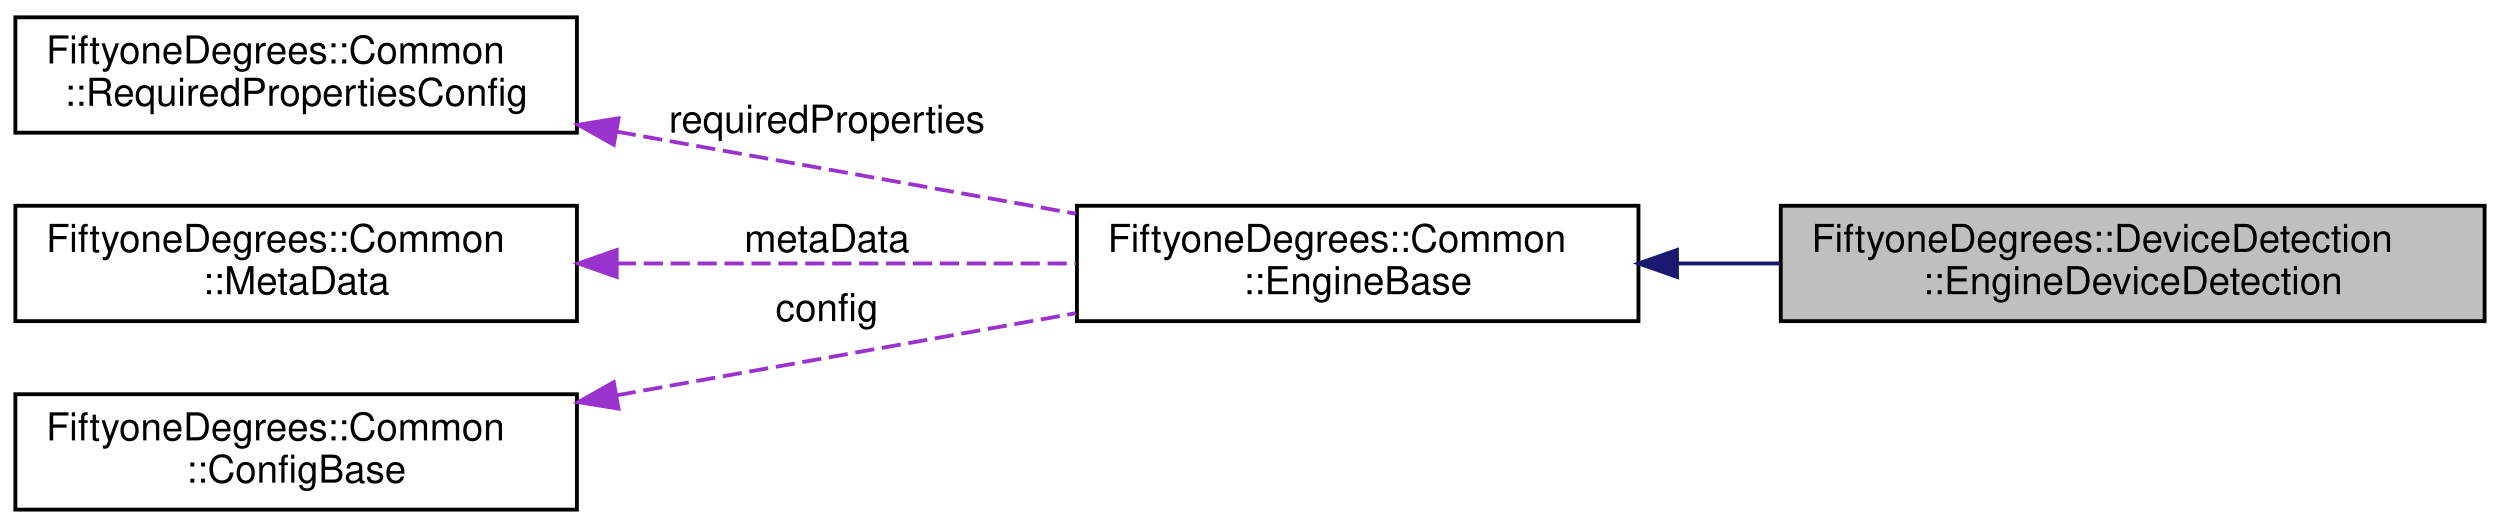
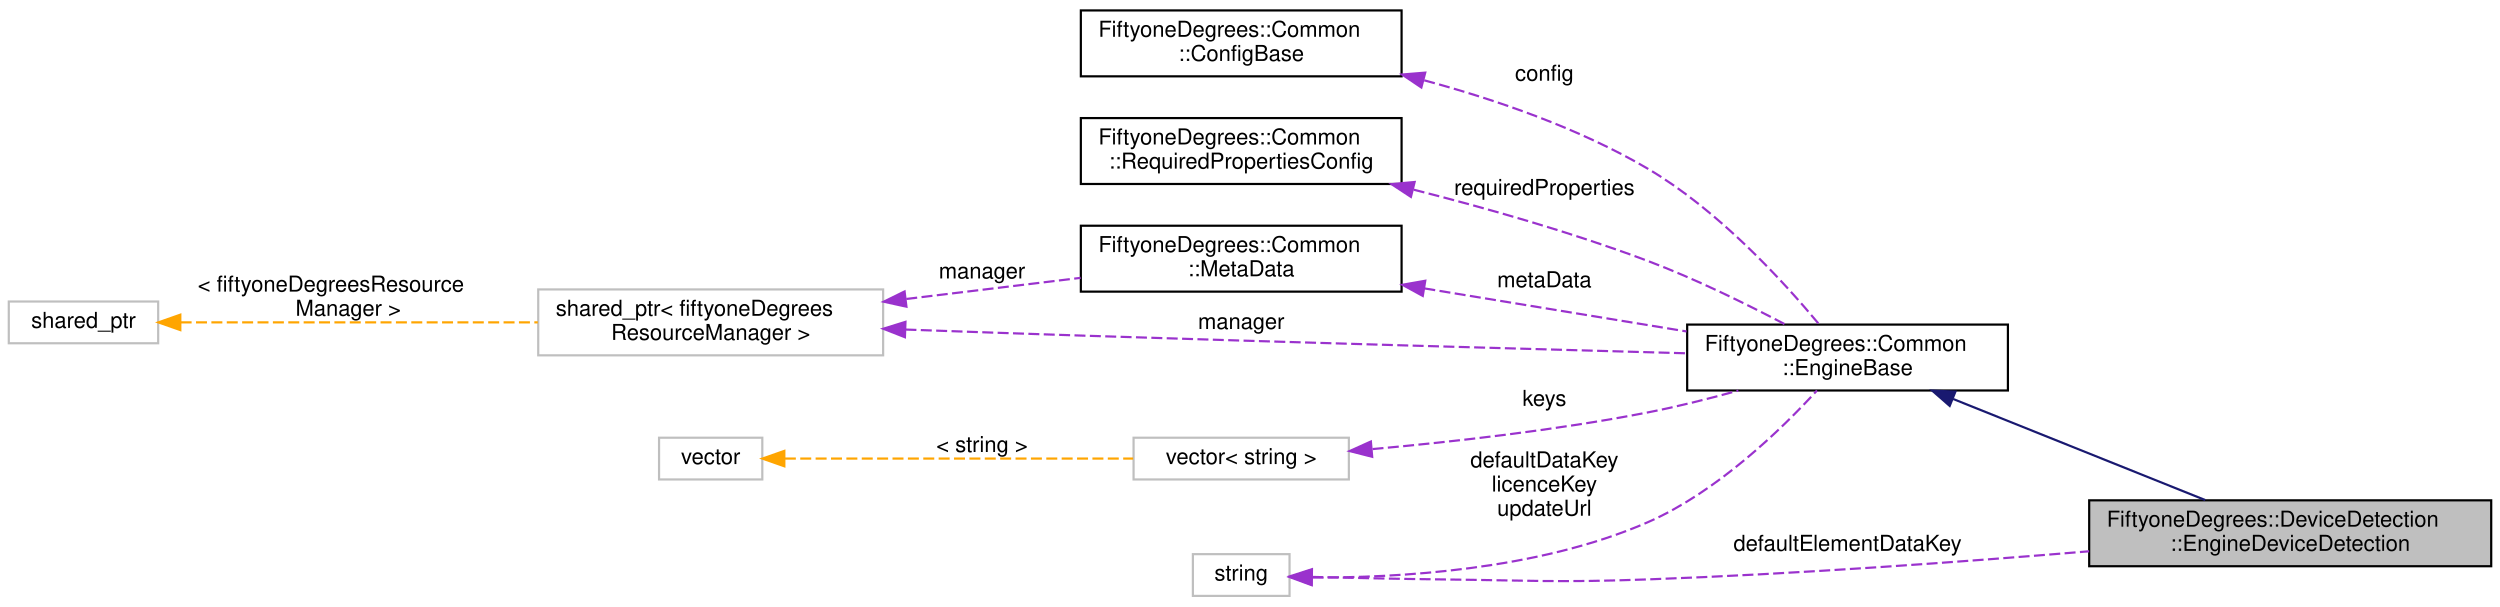
- <svg xmlns="http://www.w3.org/2000/svg" xmlns:xlink="http://www.w3.org/1999/xlink" width="650pt" height="137pt" viewBox="0.00 0.00 650.00 137.00">
-   <g id="graph0" class="graph" transform="scale(1 1) rotate(0) translate(4 133)">
+ <svg xmlns="http://www.w3.org/2000/svg" xmlns:xlink="http://www.w3.org/1999/xlink" width="1138pt" height="276pt" viewBox="0.00 0.00 1138.00 275.50">
+   <g id="graph0" class="graph" transform="scale(1 1) rotate(0) translate(4 271.5)">
    <g id="node1" class="node">
      <g id="a_node1">
        <a xlink:title="Encapsulates the device detection engine class to be extended by device detection engine implementati...">
-           <polygon fill="#bfbfbf" stroke="black" points="459,-49.5 459,-79.5 642,-79.5 642,-49.5 459,-49.5" />
-           <text text-anchor="start" x="467" y="-67.5" font-family="Helvetica,sans-Serif" font-size="10.00">FiftyoneDegrees::DeviceDetection</text>
-           <text text-anchor="middle" x="550.5" y="-56.5" font-family="Helvetica,sans-Serif" font-size="10.00">::EngineDeviceDetection</text>
+           <polygon fill="#bfbfbf" stroke="black" points="947,-14 947,-44 1130,-44 1130,-14 947,-14" />
+           <text text-anchor="start" x="955" y="-32" font-family="Helvetica,sans-Serif" font-size="10.00">FiftyoneDegrees::DeviceDetection</text>
+           <text text-anchor="middle" x="1038.5" y="-21" font-family="Helvetica,sans-Serif" font-size="10.00">::EngineDeviceDetection</text>
        </a>
      </g>
    </g>
    <g id="node2" class="node">
      <g id="a_node2">
        <a xlink:href="class_fiftyone_degrees_1_1_common_1_1_engine_base.html" target="_top" xlink:title="Encapsulates the engine class to be extended by engine implementations.">
-           <polygon fill="none" stroke="black" points="276,-49.5 276,-79.5 422,-79.5 422,-49.5 276,-49.5" />
-           <text text-anchor="start" x="284" y="-67.5" font-family="Helvetica,sans-Serif" font-size="10.00">FiftyoneDegrees::Common</text>
-           <text text-anchor="middle" x="349" y="-56.5" font-family="Helvetica,sans-Serif" font-size="10.00">::EngineBase</text>
+           <polygon fill="none" stroke="black" points="764,-94 764,-124 910,-124 910,-94 764,-94" />
+           <text text-anchor="start" x="772" y="-112" font-family="Helvetica,sans-Serif" font-size="10.00">FiftyoneDegrees::Common</text>
+           <text text-anchor="middle" x="837" y="-101" font-family="Helvetica,sans-Serif" font-size="10.00">::EngineBase</text>
        </a>
      </g>
    </g>
    <g id="edge1" class="edge">
-       <path fill="none" stroke="midnightblue" d="M432.22,-64.5C440.99,-64.5 449.95,-64.5 458.82,-64.5" />
-       <polygon fill="midnightblue" stroke="midnightblue" points="432.02,-61 422.02,-64.5 432.02,-68 432.02,-61" />
+       <path fill="none" stroke="midnightblue" d="M885.06,-90.13C920.08,-76.09 967.25,-57.17 999.81,-44.12" />
+       <polygon fill="midnightblue" stroke="midnightblue" points="883.5,-86.98 875.52,-93.95 886.11,-93.48 883.5,-86.98" />
    </g>
    <g id="node3" class="node">
      <g id="a_node3">
        <a xlink:href="class_fiftyone_degrees_1_1_common_1_1_required_properties_config.html" target="_top" xlink:title="C++ class wrapper for the fiftyoneDegreesPropertiesRequired structure.">
-           <polygon fill="none" stroke="black" points="0,-98.5 0,-128.5 146,-128.5 146,-98.5 0,-98.5" />
-           <text text-anchor="start" x="8" y="-116.5" font-family="Helvetica,sans-Serif" font-size="10.00">FiftyoneDegrees::Common</text>
-           <text text-anchor="middle" x="73" y="-105.5" font-family="Helvetica,sans-Serif" font-size="10.00">::RequiredPropertiesConfig</text>
+           <polygon fill="none" stroke="black" points="488,-188 488,-218 634,-218 634,-188 488,-188" />
+           <text text-anchor="start" x="496" y="-206" font-family="Helvetica,sans-Serif" font-size="10.00">FiftyoneDegrees::Common</text>
+           <text text-anchor="middle" x="561" y="-195" font-family="Helvetica,sans-Serif" font-size="10.00">::RequiredPropertiesConfig</text>
        </a>
      </g>
    </g>
    <g id="edge2" class="edge">
-       <path fill="none" stroke="#9a32cd" stroke-dasharray="5,2" d="M156.36,-98.77C194.36,-91.98 239.05,-83.98 275.72,-77.43" />
-       <polygon fill="#9a32cd" stroke="#9a32cd" points="155.58,-95.36 146.35,-100.56 156.81,-102.25 155.58,-95.36" />
-       <text text-anchor="middle" x="211" y="-98.5" font-family="Helvetica,sans-Serif" font-size="10.00"> requiredProperties</text>
+       <path fill="none" stroke="#9a32cd" stroke-dasharray="5,2" d="M639.52,-185.41C672.76,-176.98 711.75,-165.89 746,-153 767.65,-144.85 791.1,-133.29 808.63,-124.07" />
+       <polygon fill="#9a32cd" stroke="#9a32cd" points="638.25,-182.12 629.4,-187.94 639.95,-188.91 638.25,-182.12" />
+       <text text-anchor="middle" x="699" y="-183" font-family="Helvetica,sans-Serif" font-size="10.00"> requiredProperties</text>
    </g>
    <g id="node4" class="node">
      <g id="a_node4">
-         <a xlink:href="class_fiftyone_degrees_1_1_common_1_1_meta_data.html" target="_top" xlink:title="Contains meta data for the properties, values, profiles and components that exist within the engine i...">
-           <polygon fill="none" stroke="black" points="0,-49.5 0,-79.5 146,-79.5 146,-49.5 0,-49.5" />
-           <text text-anchor="start" x="8" y="-67.5" font-family="Helvetica,sans-Serif" font-size="10.00">FiftyoneDegrees::Common</text>
-           <text text-anchor="middle" x="73" y="-56.5" font-family="Helvetica,sans-Serif" font-size="10.00">::MetaData</text>
+         <a xlink:title=" ">
+           <polygon fill="none" stroke="#bfbfbf" points="241,-110 241,-140 398,-140 398,-110 241,-110" />
+           <text text-anchor="start" x="249" y="-128" font-family="Helvetica,sans-Serif" font-size="10.00">shared_ptr&lt; fiftyoneDegrees</text>
+           <text text-anchor="middle" x="319.5" y="-117" font-family="Helvetica,sans-Serif" font-size="10.00">ResourceManager &gt;</text>
        </a>
      </g>
    </g>
    <g id="edge3" class="edge">
-       <path fill="none" stroke="#9a32cd" stroke-dasharray="5,2" d="M156.36,-64.5C194.36,-64.5 239.05,-64.5 275.72,-64.5" />
-       <polygon fill="#9a32cd" stroke="#9a32cd" points="156.35,-61 146.35,-64.5 156.35,-68 156.35,-61" />
-       <text text-anchor="middle" x="211" y="-67.5" font-family="Helvetica,sans-Serif" font-size="10.00"> metaData</text>
+       <path fill="none" stroke="#9a32cd" stroke-dasharray="5,2" d="M408.15,-121.74C433.88,-120.82 462.07,-119.84 488,-119 583.3,-115.92 693.29,-112.84 763.68,-110.93" />
+       <polygon fill="#9a32cd" stroke="#9a32cd" points="407.92,-118.25 398.05,-122.11 408.17,-125.24 407.92,-118.25" />
+       <text text-anchor="middle" x="561" y="-122" font-family="Helvetica,sans-Serif" font-size="10.00"> manager</text>
+     </g>
+     <g id="node9" class="node">
+       <g id="a_node9">
+         <a xlink:href="class_fiftyone_degrees_1_1_common_1_1_meta_data.html" target="_top" xlink:title="Contains meta data for the properties, values, profiles and components that exist within the engine i...">
+           <polygon fill="none" stroke="black" points="488,-139 488,-169 634,-169 634,-139 488,-139" />
+           <text text-anchor="start" x="496" y="-157" font-family="Helvetica,sans-Serif" font-size="10.00">FiftyoneDegrees::Common</text>
+           <text text-anchor="middle" x="561" y="-146" font-family="Helvetica,sans-Serif" font-size="10.00">::MetaData</text>
+         </a>
+       </g>
+     </g>
+     <g id="edge9" class="edge">
+       <path fill="none" stroke="#9a32cd" stroke-dasharray="5,2" d="M408.53,-135.66C434.65,-138.82 462.93,-142.25 487.91,-145.27" />
+       <polygon fill="#9a32cd" stroke="#9a32cd" points="408.61,-132.14 398.26,-134.42 407.77,-139.09 408.61,-132.14" />
+       <text text-anchor="middle" x="443" y="-145" font-family="Helvetica,sans-Serif" font-size="10.00"> manager</text>
    </g>
    <g id="node5" class="node">
      <g id="a_node5">
-         <a xlink:href="class_fiftyone_degrees_1_1_common_1_1_config_base.html" target="_top" xlink:title="C++ class wrapper for the fiftyoneDegreesConfigBase configuration structure.">
-           <polygon fill="none" stroke="black" points="0,-0.5 0,-30.5 146,-30.5 146,-0.5 0,-0.5" />
-           <text text-anchor="start" x="8" y="-18.5" font-family="Helvetica,sans-Serif" font-size="10.00">FiftyoneDegrees::Common</text>
-           <text text-anchor="middle" x="73" y="-7.5" font-family="Helvetica,sans-Serif" font-size="10.00">::ConfigBase</text>
+         <a xlink:title=" ">
+           <polygon fill="none" stroke="#bfbfbf" points="0,-115.5 0,-134.5 68,-134.5 68,-115.5 0,-115.5" />
+           <text text-anchor="middle" x="34" y="-122.5" font-family="Helvetica,sans-Serif" font-size="10.00">shared_ptr</text>
        </a>
      </g>
    </g>
    <g id="edge4" class="edge">
-       <path fill="none" stroke="#9a32cd" stroke-dasharray="5,2" d="M156.36,-30.23C194.36,-37.02 239.05,-45.02 275.72,-51.57" />
-       <polygon fill="#9a32cd" stroke="#9a32cd" points="156.81,-26.75 146.35,-28.44 155.58,-33.64 156.81,-26.75" />
-       <text text-anchor="middle" x="211" y="-49.5" font-family="Helvetica,sans-Serif" font-size="10.00"> config</text>
+       <path fill="none" stroke="orange" stroke-dasharray="5,2" d="M78.22,-125C121.31,-125 188.44,-125 240.8,-125" />
+       <polygon fill="orange" stroke="orange" points="78.08,-121.5 68.08,-125 78.08,-128.5 78.08,-121.5" />
+       <text text-anchor="start" x="86" y="-139" font-family="Helvetica,sans-Serif" font-size="10.00"> &lt; fiftyoneDegreesResource</text>
+       <text text-anchor="middle" x="154.5" y="-128" font-family="Helvetica,sans-Serif" font-size="10.00">Manager &gt;</text>
+     </g>
+     <g id="node6" class="node">
+       <g id="a_node6">
+         <a xlink:title=" ">
+           <polygon fill="none" stroke="#bfbfbf" points="512,-53.5 512,-72.5 610,-72.5 610,-53.5 512,-53.5" />
+           <text text-anchor="middle" x="561" y="-60.5" font-family="Helvetica,sans-Serif" font-size="10.00">vector&lt; string &gt;</text>
+         </a>
+       </g>
+     </g>
+     <g id="edge5" class="edge">
+       <path fill="none" stroke="#9a32cd" stroke-dasharray="5,2" d="M620.77,-67.33C657.07,-70.6 704.49,-75.92 746,-84 759.53,-86.63 774,-90.28 787.29,-93.96" />
+       <polygon fill="#9a32cd" stroke="#9a32cd" points="620.62,-63.81 610.36,-66.43 620.02,-70.78 620.62,-63.81" />
+       <text text-anchor="middle" x="699" y="-87" font-family="Helvetica,sans-Serif" font-size="10.00"> keys</text>
+     </g>
+     <g id="node7" class="node">
+       <g id="a_node7">
+         <a xlink:title=" ">
+           <polygon fill="none" stroke="#bfbfbf" points="296,-53.5 296,-72.5 343,-72.5 343,-53.5 296,-53.5" />
+           <text text-anchor="middle" x="319.5" y="-60.5" font-family="Helvetica,sans-Serif" font-size="10.00">vector</text>
+         </a>
+       </g>
+     </g>
+     <g id="edge6" class="edge">
+       <path fill="none" stroke="orange" stroke-dasharray="5,2" d="M353.27,-63C394.24,-63 464.69,-63 511.81,-63" />
+       <polygon fill="orange" stroke="orange" points="353.03,-59.5 343.03,-63 353.03,-66.5 353.03,-59.5" />
+       <text text-anchor="middle" x="443" y="-66" font-family="Helvetica,sans-Serif" font-size="10.00"> &lt; string &gt;</text>
+     </g>
+     <g id="node8" class="node">
+       <g id="a_node8">
+         <a xlink:title=" ">
+           <polygon fill="none" stroke="#bfbfbf" points="539,-0.5 539,-19.5 583,-19.5 583,-0.5 539,-0.5" />
+           <text text-anchor="middle" x="561" y="-7.5" font-family="Helvetica,sans-Serif" font-size="10.00">string</text>
+         </a>
+       </g>
+     </g>
+     <g id="edge11" class="edge">
+       <path fill="none" stroke="#9a32cd" stroke-dasharray="5,2" d="M593.22,-9.14C610.53,-8.7 632.46,-8.22 652,-8 693.78,-7.54 704.25,-6.5 746,-8 813.44,-10.43 889.48,-16 946.99,-20.8" />
+       <polygon fill="#9a32cd" stroke="#9a32cd" points="593,-5.64 583.09,-9.4 593.18,-12.64 593,-5.64" />
+       <text text-anchor="middle" x="837" y="-21" font-family="Helvetica,sans-Serif" font-size="10.00"> defaultElementDataKey</text>
+     </g>
+     <g id="edge7" class="edge">
+       <path fill="none" stroke="#9a32cd" stroke-dasharray="5,2" d="M593.53,-8.88C631.34,-8.68 695.9,-12.09 746,-34 777.68,-47.85 806.97,-76.38 823.08,-93.98" />
+       <polygon fill="#9a32cd" stroke="#9a32cd" points="593.1,-5.38 583.15,-9.02 593.2,-12.38 593.1,-5.38" />
+       <text text-anchor="middle" x="699" y="-59" font-family="Helvetica,sans-Serif" font-size="10.00"> defaultDataKey</text>
+       <text text-anchor="middle" x="699" y="-48" font-family="Helvetica,sans-Serif" font-size="10.00">licenceKey</text>
+       <text text-anchor="middle" x="699" y="-37" font-family="Helvetica,sans-Serif" font-size="10.00">updateUrl</text>
+     </g>
+     <g id="edge8" class="edge">
+       <path fill="none" stroke="#9a32cd" stroke-dasharray="5,2" d="M644.36,-140.47C682.36,-134.23 727.05,-126.89 763.72,-120.87" />
+       <polygon fill="#9a32cd" stroke="#9a32cd" points="643.65,-137.04 634.35,-142.12 644.78,-143.95 643.65,-137.04" />
+       <text text-anchor="middle" x="699" y="-141" font-family="Helvetica,sans-Serif" font-size="10.00"> metaData</text>
+     </g>
+     <g id="node10" class="node">
+       <g id="a_node10">
+         <a xlink:href="class_fiftyone_degrees_1_1_common_1_1_config_base.html" target="_top" xlink:title="C++ class wrapper for the fiftyoneDegreesConfigBase configuration structure.">
+           <polygon fill="none" stroke="black" points="488,-237 488,-267 634,-267 634,-237 488,-237" />
+           <text text-anchor="start" x="496" y="-255" font-family="Helvetica,sans-Serif" font-size="10.00">FiftyoneDegrees::Common</text>
+           <text text-anchor="middle" x="561" y="-244" font-family="Helvetica,sans-Serif" font-size="10.00">::ConfigBase</text>
+         </a>
+       </g>
+     </g>
+     <g id="edge10" class="edge">
+       <path fill="none" stroke="#9a32cd" stroke-dasharray="5,2" d="M644.31,-235.19C677.36,-226.27 714.91,-213.28 746,-195 778.23,-176.05 808,-143.44 823.92,-124.28" />
+       <polygon fill="#9a32cd" stroke="#9a32cd" points="643,-231.92 634.21,-237.83 644.77,-238.69 643,-231.92" />
+       <text text-anchor="middle" x="699" y="-235" font-family="Helvetica,sans-Serif" font-size="10.00"> config</text>
    </g>
  </g>
</svg>
